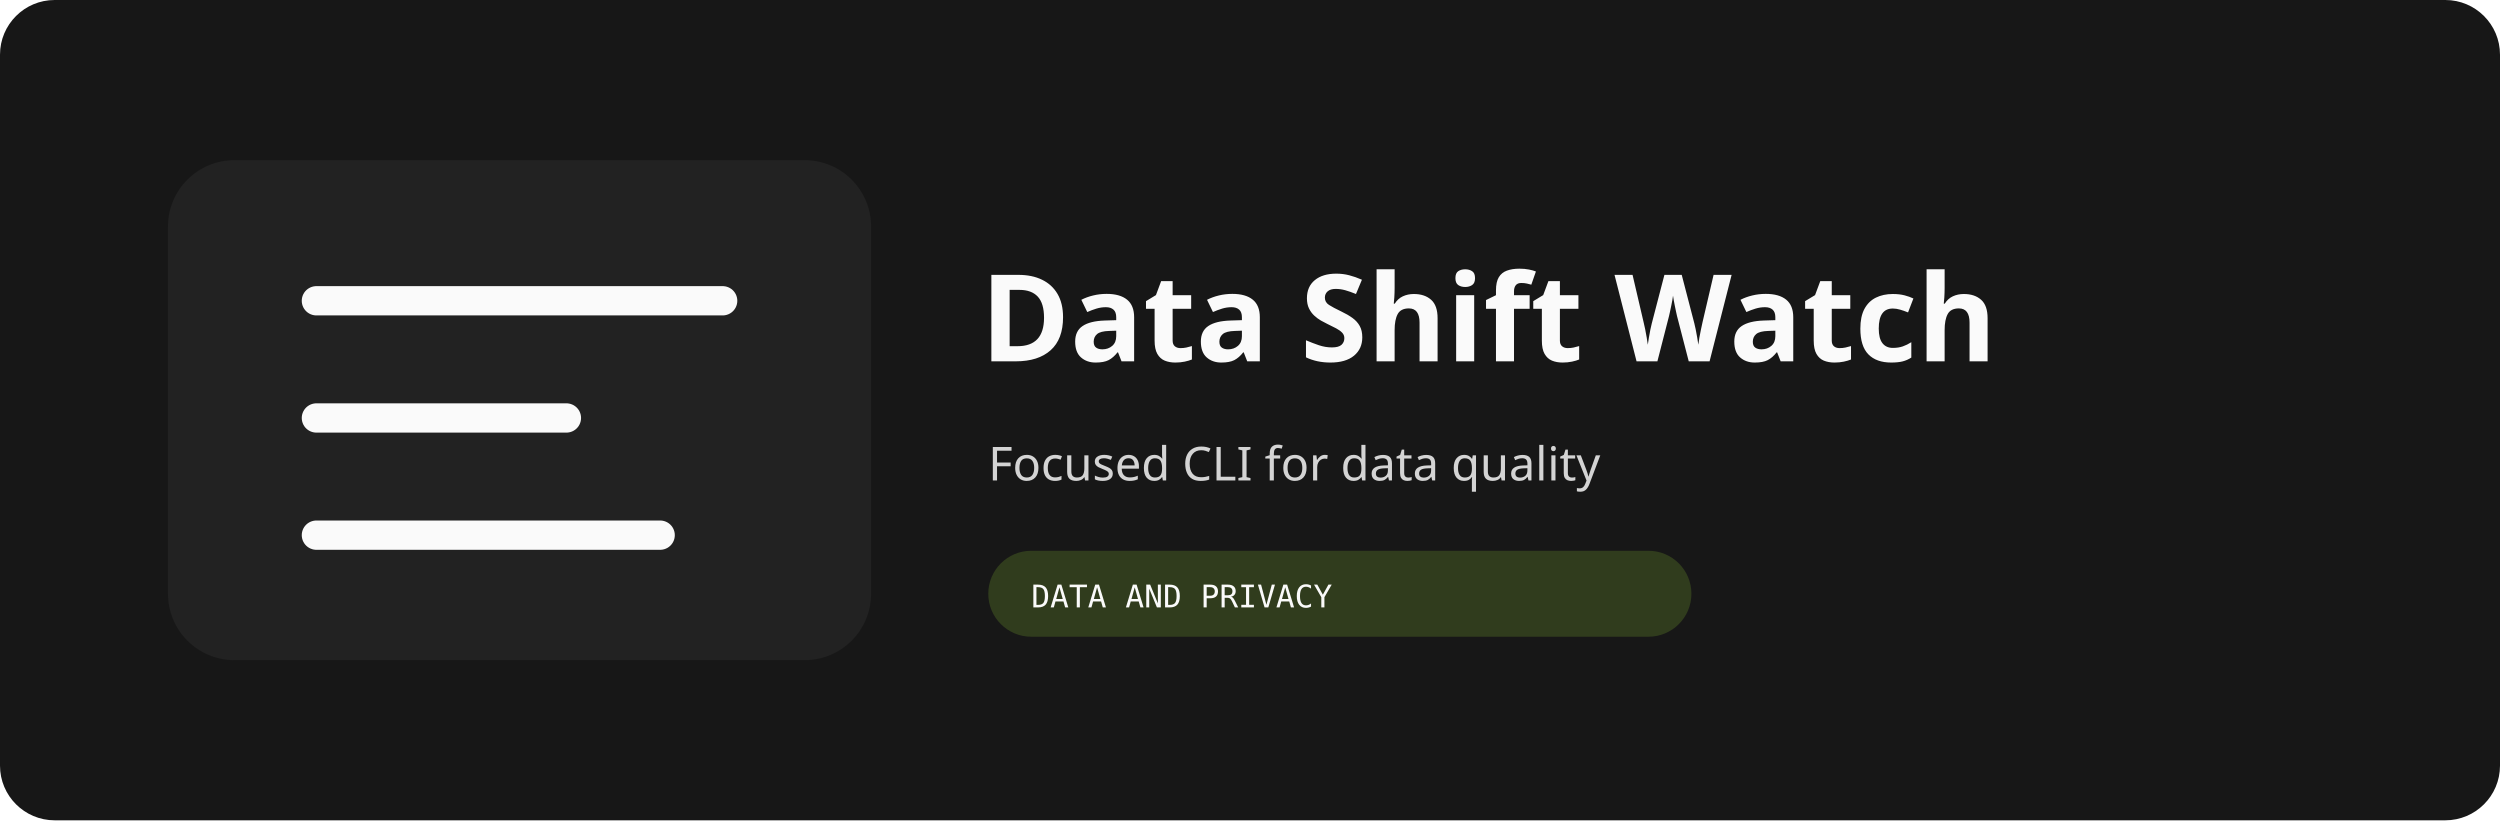
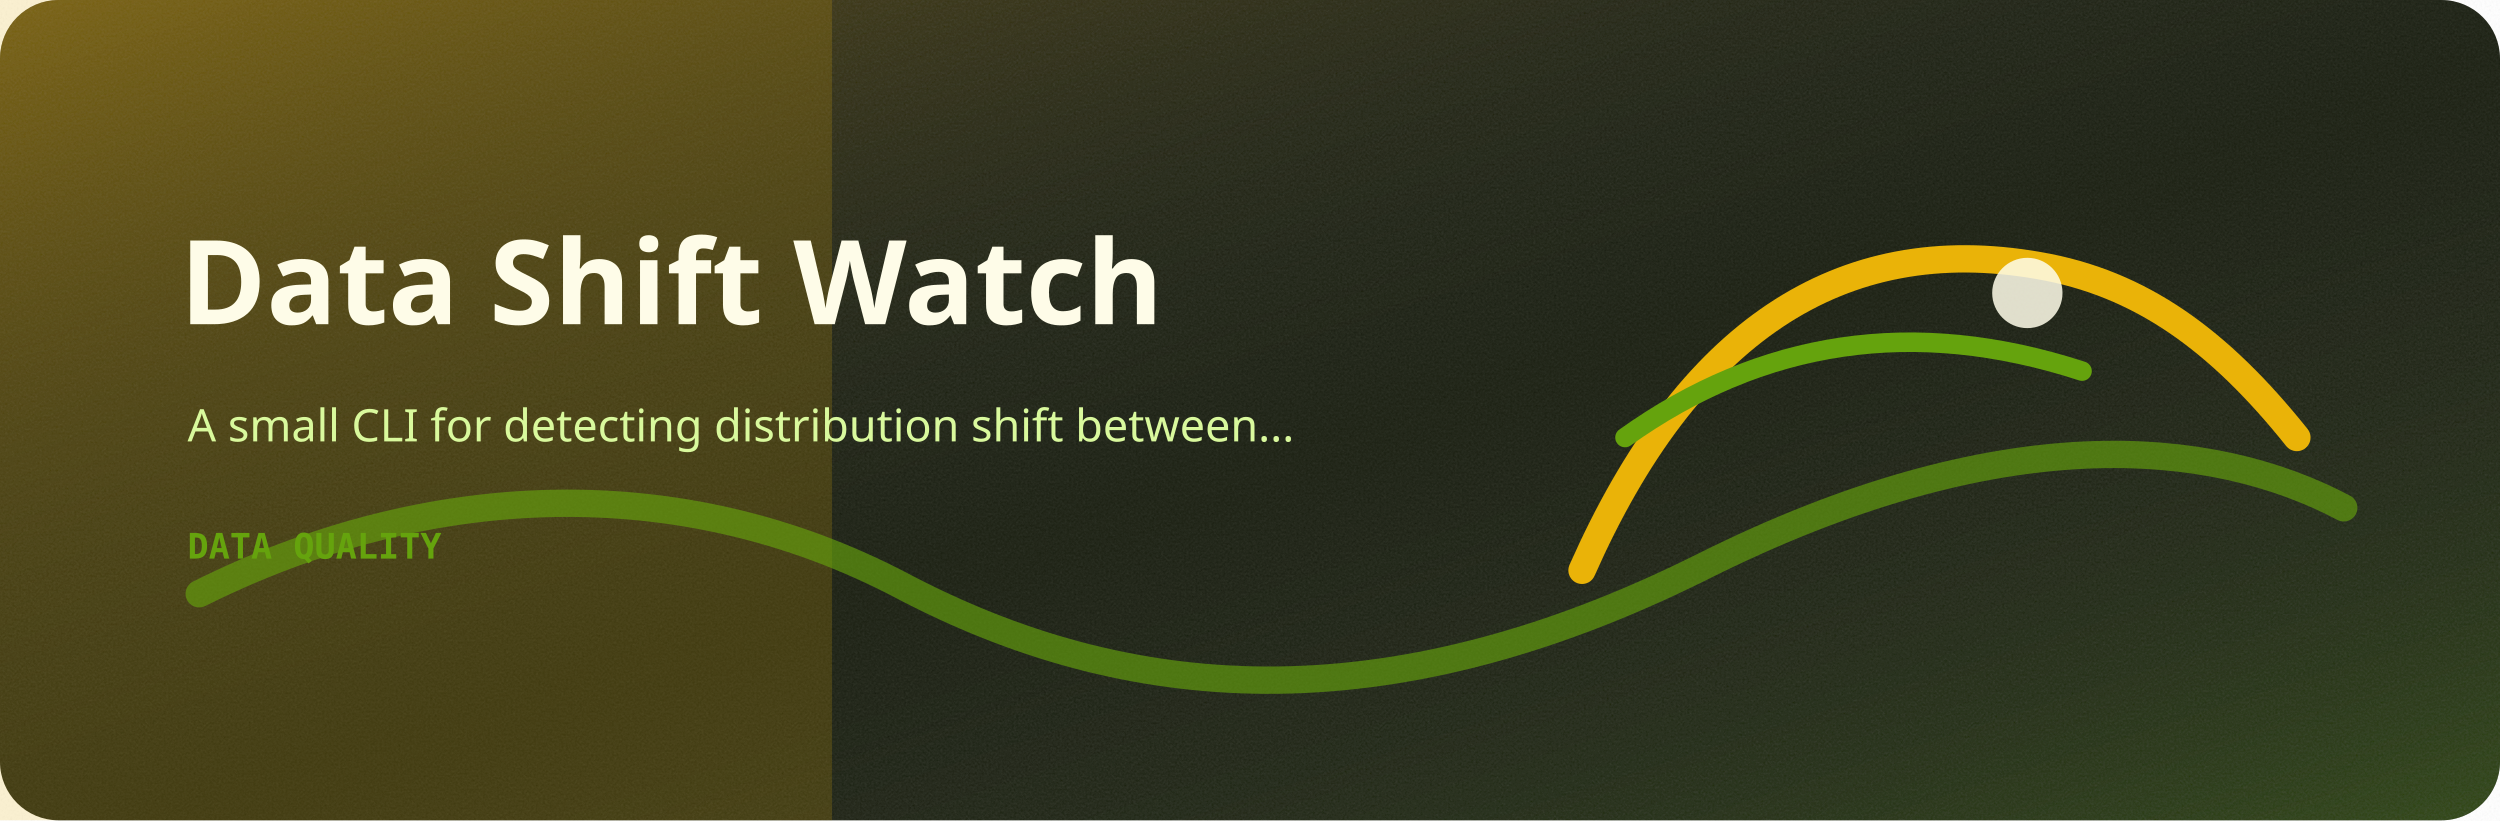
<svg xmlns="http://www.w3.org/2000/svg" width="1280" height="420" viewBox="0 0 1280 420" fill="none" role="img" aria-label="Data Shift Watch cover">
-   <rect width="1280" height="420" rx="28" fill="#171717" />
-   <rect x="86" y="82" width="360" height="256" rx="34" fill="#525252" opacity=".18" />
-   <path d="M162 154h208M162 214h128M162 274h176" stroke="#fafafa" stroke-width="15" stroke-linecap="round" />
-   <text x="502" y="185" fill="#fafafa" font-family="Aptos, Segoe UI, ui-sans-serif, system-ui" font-size="62" font-weight="800">Data Shift Watch</text>
-   <text x="506" y="246" fill="#d4d4d4" font-family="Aptos, Segoe UI, ui-sans-serif, system-ui" font-size="24">Focused CLI for data quality</text>
-   <rect x="506" y="282" width="360" height="44" rx="22" fill="#a3e635" opacity=".18" />
-   <text x="528" y="311" fill="#fafafa" font-family="ui-monospace, SFMono-Regular, Menlo, monospace" font-size="16">DATA AND PRIVACY</text>
+   <defs>
+     <linearGradient id="g" x1="0" x2="1" y1="0" y2="1">
+       <stop offset="0" stop-color="#eab308" stop-opacity=".34" />
+       <stop offset=".54" stop-color="#1b2012" stop-opacity="0" />
+       <stop offset="1" stop-color="#65a30d" stop-opacity=".30" />
+     </linearGradient>
+     <filter id="grain" x="-20%" y="-20%" width="140%" height="140%">
+       <feTurbulence type="fractalNoise" baseFrequency=".85" numOctaves="2" seed="75" result="noise" />
+       <feColorMatrix type="saturate" values="0" />
+       <feComponentTransfer>
+         <feFuncA type="table" tableValues="0 .10" />
+       </feComponentTransfer>
+       <feBlend mode="soft-light" in2="SourceGraphic" />
+     </filter>
+   </defs>
+   <rect width="1280" height="420" rx="30" fill="#1b2012" />
+   <rect width="1280" height="420" rx="30" fill="url(#g)" filter="url(#grain)" />
+   <rect x="0" y="0" width="426" height="420" fill="#eab308" opacity=".18" />
+   <path d="M102 304c116-58 246-64 360-4 114 60 246 72 410-10 152-76 260-66 328-30" stroke="#65a30d" stroke-width="14" stroke-linecap="round" opacity=".64" />
+   <text x="92" y="166" fill="#fefce8" font-family="Space Grotesk, ui-sans-serif, system-ui" font-size="60" font-weight="850">Data Shift Watch</text>
+   <text x="96" y="226" fill="#d9f99d" font-family="Space Grotesk, ui-sans-serif, system-ui" font-size="23">A small CLI for detecting distribution shift between...</text>
+   <text x="96" y="286" fill="#65a30d" font-family="ui-monospace, SFMono-Regular, Menlo, monospace" font-size="18" font-weight="800">DATA QUALITY</text>
+   <path d="M810 292c54-122 132-174 234-156 52 9 92 38 132 88" fill="none" stroke="#eab308" stroke-width="14" stroke-linecap="round" />
+   <path d="M832 224c70-50 148-62 234-34" fill="none" stroke="#65a30d" stroke-width="10" stroke-linecap="round" />
+   <circle cx="1038" cy="150" r="18" fill="#fefce8" opacity=".86" />
</svg>
